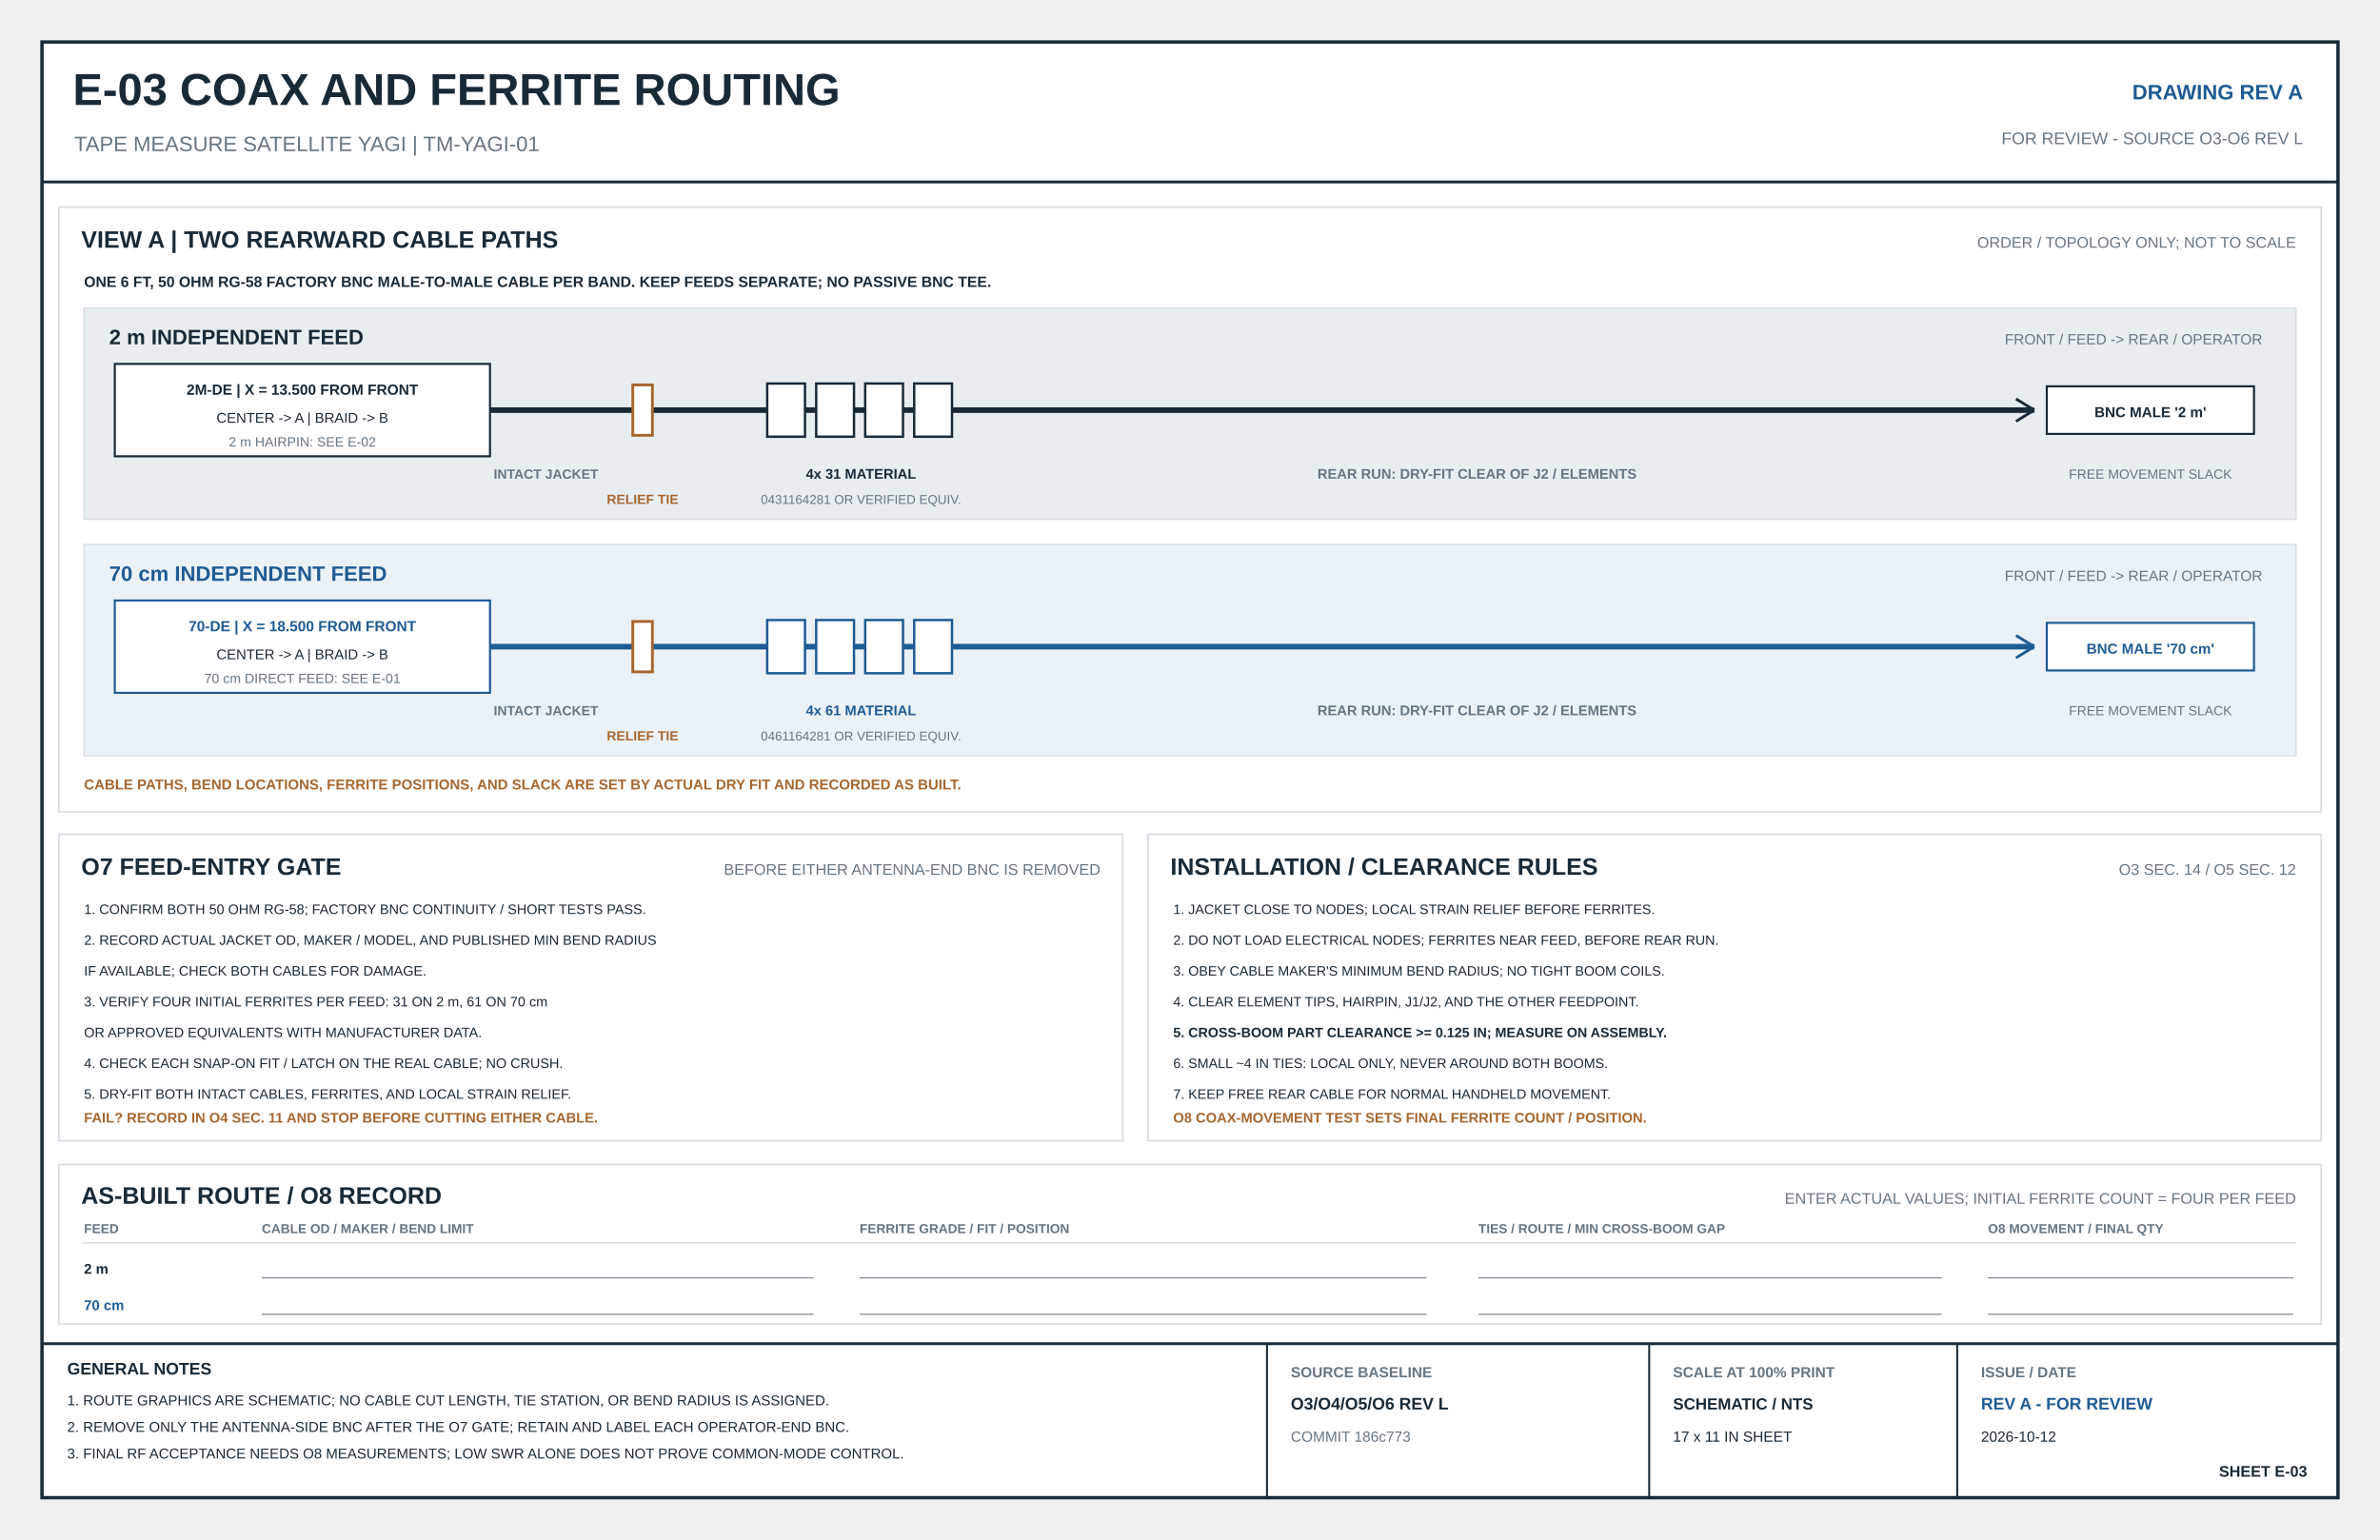
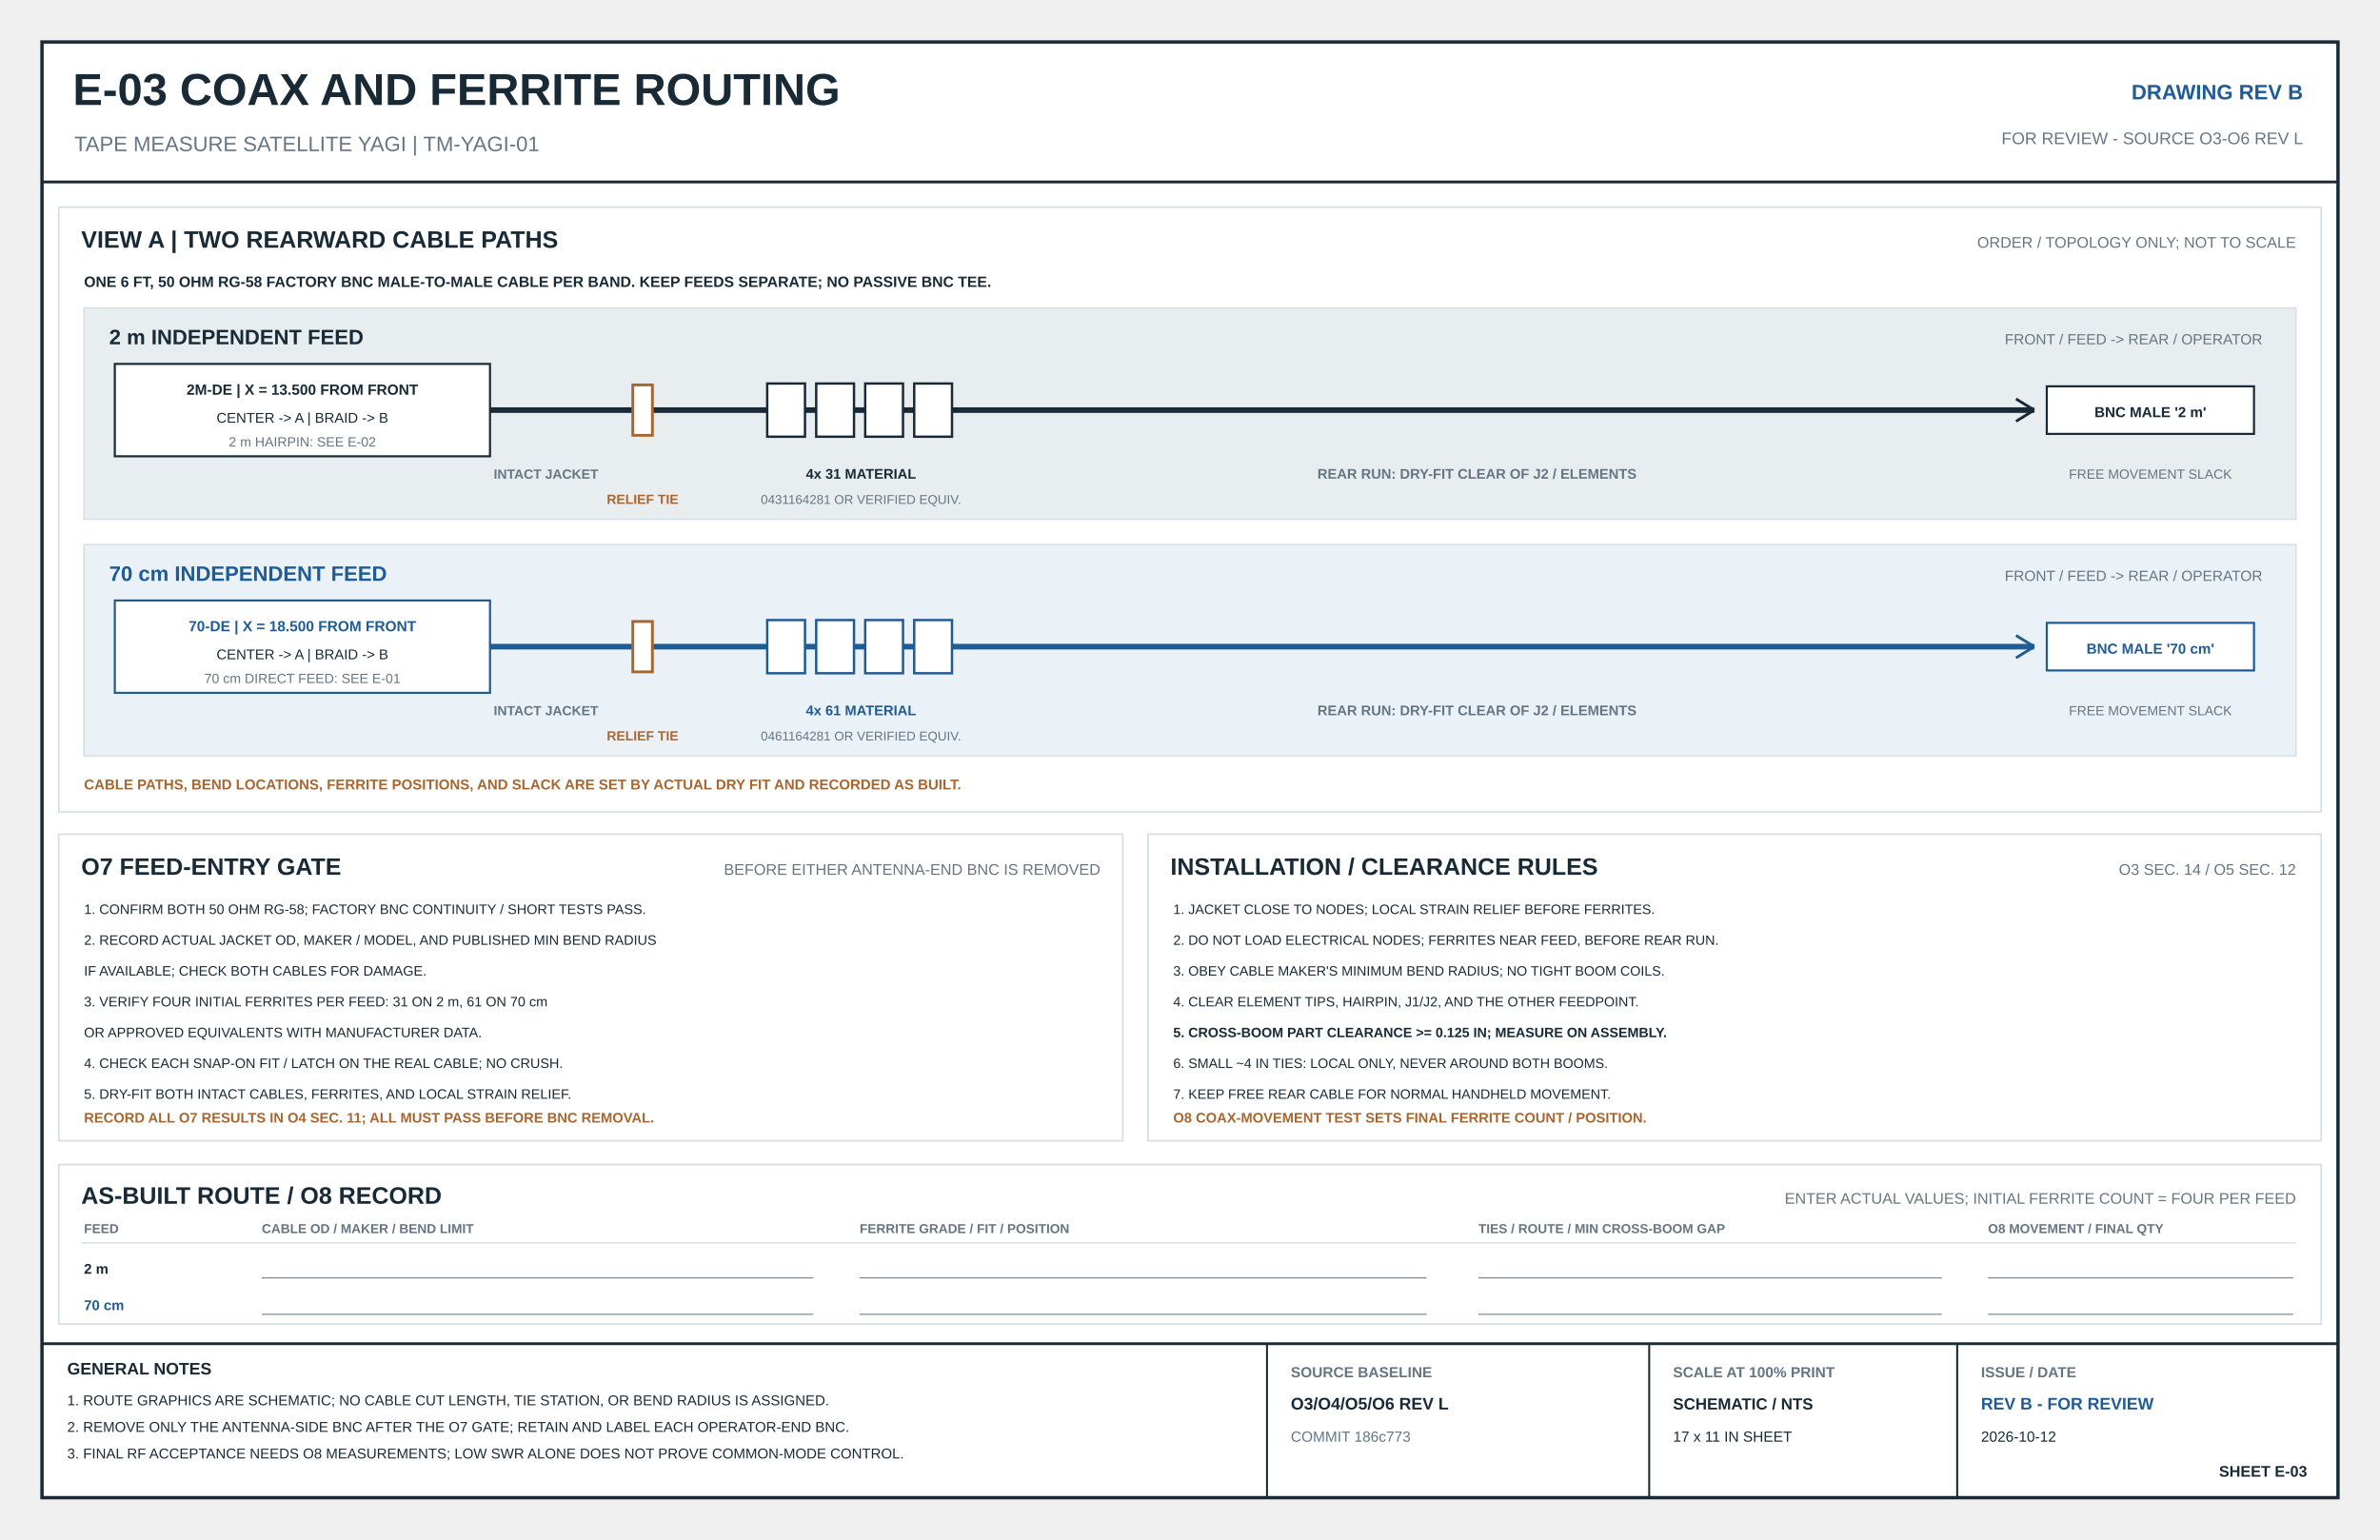
<svg xmlns="http://www.w3.org/2000/svg" width="17in" height="11in" viewBox="0 0 1700 1100">
  <rect x="30.000" y="30.000" width="1640.000" height="1040.000" stroke="#192A37" fill="#FFFFFF" stroke-width="2.4" />
  <line x1="30.000" y1="130.000" x2="1670.000" y2="130.000" stroke="#192A37" stroke-width="2" />
  <text x="52.000" y="75.000" font-family="Arial, Helvetica, sans-serif" font-size="32" font-weight="bold" text-anchor="start" fill="#192A37">E-03  COAX AND FERRITE ROUTING</text>
  <text x="53.000" y="108.000" font-family="Arial, Helvetica, sans-serif" font-size="15" font-weight="normal" text-anchor="start" fill="#657582">TAPE MEASURE SATELLITE YAGI  |  TM-YAGI-01</text>
-   <text x="1645.000" y="71.000" font-family="Arial, Helvetica, sans-serif" font-size="15" font-weight="bold" text-anchor="end" fill="#1F5B94">DRAWING REV A</text>
+   <text x="1645.000" y="71.000" font-family="Arial, Helvetica, sans-serif" font-size="15" font-weight="bold" text-anchor="end" fill="#1F5B94">DRAWING REV B</text>
  <text x="1645.000" y="103.000" font-family="Arial, Helvetica, sans-serif" font-size="12" font-weight="normal" text-anchor="end" fill="#657582">FOR REVIEW - SOURCE O3-O6 REV L</text>
  <rect x="42.000" y="148.000" width="1616.000" height="432.000" stroke="#D6DEE4" fill="none" stroke-width="1.2" />
  <text x="58.000" y="177.000" font-family="Arial, Helvetica, sans-serif" font-size="17" font-weight="bold" text-anchor="start" fill="#192A37">VIEW A  |  TWO REARWARD CABLE PATHS</text>
  <text x="1640.000" y="177.000" font-family="Arial, Helvetica, sans-serif" font-size="11" font-weight="normal" text-anchor="end" fill="#657582">ORDER / TOPOLOGY ONLY; NOT TO SCALE</text>
  <text x="60.000" y="205.000" font-family="Arial, Helvetica, sans-serif" font-size="10.7" font-weight="bold" text-anchor="start" fill="#192A37">ONE 6 FT, 50 OHM RG-58 FACTORY BNC MALE-TO-MALE CABLE PER BAND. KEEP FEEDS SEPARATE; NO PASSIVE BNC TEE.</text>
  <rect x="60.000" y="220.000" width="1580.000" height="151.000" stroke="#D6DEE4" fill="#E8EDF0" stroke-width="1" />
  <text x="78.000" y="246.000" font-family="Arial, Helvetica, sans-serif" font-size="15" font-weight="bold" text-anchor="start" fill="#192A37">2 m INDEPENDENT FEED</text>
  <text x="1616.000" y="246.000" font-family="Arial, Helvetica, sans-serif" font-size="10.5" font-weight="normal" text-anchor="end" fill="#657582">FRONT / FEED  -&gt;  REAR / OPERATOR</text>
  <rect x="82.000" y="260.000" width="268.000" height="66.000" stroke="#192A37" fill="#FFFFFF" stroke-width="1.5" />
  <text x="216.000" y="282.000" font-family="Arial, Helvetica, sans-serif" font-size="10.5" font-weight="bold" text-anchor="middle" fill="#192A37">2M-DE  |  X = 13.500 FROM FRONT</text>
  <text x="216.000" y="302.000" font-family="Arial, Helvetica, sans-serif" font-size="10.1" font-weight="normal" text-anchor="middle" fill="#192A37">CENTER -&gt; A  |  BRAID -&gt; B</text>
  <text x="216.000" y="319.000" font-family="Arial, Helvetica, sans-serif" font-size="9.6" font-weight="normal" text-anchor="middle" fill="#657582">2 m HAIRPIN: SEE E-02</text>
  <line x1="350.000" y1="293.000" x2="1453.000" y2="293.000" stroke="#192A37" stroke-width="4" />
  <rect x="452.000" y="275.000" width="14.000" height="36.000" stroke="#A7662F" fill="#FFFFFF" stroke-width="2" />
  <rect x="548.000" y="274.000" width="27.000" height="38.000" stroke="#192A37" fill="#FFFFFF" stroke-width="1.7" />
  <rect x="583.000" y="274.000" width="27.000" height="38.000" stroke="#192A37" fill="#FFFFFF" stroke-width="1.7" />
  <rect x="618.000" y="274.000" width="27.000" height="38.000" stroke="#192A37" fill="#FFFFFF" stroke-width="1.7" />
  <rect x="653.000" y="274.000" width="27.000" height="38.000" stroke="#192A37" fill="#FFFFFF" stroke-width="1.7" />
  <line x1="1440.000" y1="285.000" x2="1453.000" y2="293.000" stroke="#192A37" stroke-width="2" />
  <line x1="1440.000" y1="301.000" x2="1453.000" y2="293.000" stroke="#192A37" stroke-width="2" />
  <rect x="1462.000" y="276.000" width="148.000" height="34.000" stroke="#192A37" fill="#FFFFFF" stroke-width="1.5" />
  <text x="1536.000" y="298.000" font-family="Arial, Helvetica, sans-serif" font-size="10.3" font-weight="bold" text-anchor="middle" fill="#192A37">BNC MALE  '2 m'</text>
  <text x="390.000" y="342.000" font-family="Arial, Helvetica, sans-serif" font-size="9.5" font-weight="bold" text-anchor="middle" fill="#657582">INTACT JACKET</text>
  <text x="459.000" y="360.000" font-family="Arial, Helvetica, sans-serif" font-size="9.5" font-weight="bold" text-anchor="middle" fill="#A7662F">RELIEF TIE</text>
  <text x="615.000" y="342.000" font-family="Arial, Helvetica, sans-serif" font-size="10" font-weight="bold" text-anchor="middle" fill="#192A37">4x 31 MATERIAL</text>
  <text x="615.000" y="360.000" font-family="Arial, Helvetica, sans-serif" font-size="9.1" font-weight="normal" text-anchor="middle" fill="#657582">0431164281 OR VERIFIED EQUIV.</text>
  <text x="1055.000" y="342.000" font-family="Arial, Helvetica, sans-serif" font-size="10" font-weight="bold" text-anchor="middle" fill="#657582">REAR RUN: DRY-FIT CLEAR OF J2 / ELEMENTS</text>
  <text x="1536.000" y="342.000" font-family="Arial, Helvetica, sans-serif" font-size="9.5" font-weight="normal" text-anchor="middle" fill="#657582">FREE MOVEMENT SLACK</text>
  <rect x="60.000" y="389.000" width="1580.000" height="151.000" stroke="#D6DEE4" fill="#EAF1F7" stroke-width="1" />
  <text x="78.000" y="415.000" font-family="Arial, Helvetica, sans-serif" font-size="15" font-weight="bold" text-anchor="start" fill="#1F5B94">70 cm INDEPENDENT FEED</text>
  <text x="1616.000" y="415.000" font-family="Arial, Helvetica, sans-serif" font-size="10.5" font-weight="normal" text-anchor="end" fill="#657582">FRONT / FEED  -&gt;  REAR / OPERATOR</text>
  <rect x="82.000" y="429.000" width="268.000" height="66.000" stroke="#1F5B94" fill="#FFFFFF" stroke-width="1.5" />
  <text x="216.000" y="451.000" font-family="Arial, Helvetica, sans-serif" font-size="10.5" font-weight="bold" text-anchor="middle" fill="#1F5B94">70-DE  |  X = 18.500 FROM FRONT</text>
  <text x="216.000" y="471.000" font-family="Arial, Helvetica, sans-serif" font-size="10.1" font-weight="normal" text-anchor="middle" fill="#192A37">CENTER -&gt; A  |  BRAID -&gt; B</text>
  <text x="216.000" y="488.000" font-family="Arial, Helvetica, sans-serif" font-size="9.6" font-weight="normal" text-anchor="middle" fill="#657582">70 cm DIRECT FEED: SEE E-01</text>
  <line x1="350.000" y1="462.000" x2="1453.000" y2="462.000" stroke="#1F5B94" stroke-width="4" />
  <rect x="452.000" y="444.000" width="14.000" height="36.000" stroke="#A7662F" fill="#FFFFFF" stroke-width="2" />
  <rect x="548.000" y="443.000" width="27.000" height="38.000" stroke="#1F5B94" fill="#FFFFFF" stroke-width="1.7" />
  <rect x="583.000" y="443.000" width="27.000" height="38.000" stroke="#1F5B94" fill="#FFFFFF" stroke-width="1.7" />
  <rect x="618.000" y="443.000" width="27.000" height="38.000" stroke="#1F5B94" fill="#FFFFFF" stroke-width="1.7" />
  <rect x="653.000" y="443.000" width="27.000" height="38.000" stroke="#1F5B94" fill="#FFFFFF" stroke-width="1.7" />
  <line x1="1440.000" y1="454.000" x2="1453.000" y2="462.000" stroke="#1F5B94" stroke-width="2" />
  <line x1="1440.000" y1="470.000" x2="1453.000" y2="462.000" stroke="#1F5B94" stroke-width="2" />
  <rect x="1462.000" y="445.000" width="148.000" height="34.000" stroke="#1F5B94" fill="#FFFFFF" stroke-width="1.5" />
  <text x="1536.000" y="467.000" font-family="Arial, Helvetica, sans-serif" font-size="10.3" font-weight="bold" text-anchor="middle" fill="#1F5B94">BNC MALE  '70 cm'</text>
  <text x="390.000" y="511.000" font-family="Arial, Helvetica, sans-serif" font-size="9.5" font-weight="bold" text-anchor="middle" fill="#657582">INTACT JACKET</text>
  <text x="459.000" y="529.000" font-family="Arial, Helvetica, sans-serif" font-size="9.5" font-weight="bold" text-anchor="middle" fill="#A7662F">RELIEF TIE</text>
  <text x="615.000" y="511.000" font-family="Arial, Helvetica, sans-serif" font-size="10" font-weight="bold" text-anchor="middle" fill="#1F5B94">4x 61 MATERIAL</text>
  <text x="615.000" y="529.000" font-family="Arial, Helvetica, sans-serif" font-size="9.1" font-weight="normal" text-anchor="middle" fill="#657582">0461164281 OR VERIFIED EQUIV.</text>
  <text x="1055.000" y="511.000" font-family="Arial, Helvetica, sans-serif" font-size="10" font-weight="bold" text-anchor="middle" fill="#657582">REAR RUN: DRY-FIT CLEAR OF J2 / ELEMENTS</text>
  <text x="1536.000" y="511.000" font-family="Arial, Helvetica, sans-serif" font-size="9.5" font-weight="normal" text-anchor="middle" fill="#657582">FREE MOVEMENT SLACK</text>
  <text x="60.000" y="564.000" font-family="Arial, Helvetica, sans-serif" font-size="10.2" font-weight="bold" text-anchor="start" fill="#A7662F">CABLE PATHS, BEND LOCATIONS, FERRITE POSITIONS, AND SLACK ARE SET BY ACTUAL DRY FIT AND RECORDED AS BUILT.</text>
  <rect x="42.000" y="596.000" width="760.000" height="219.000" stroke="#D6DEE4" fill="none" stroke-width="1.2" />
  <text x="58.000" y="625.000" font-family="Arial, Helvetica, sans-serif" font-size="17" font-weight="bold" text-anchor="start" fill="#192A37">O7 FEED-ENTRY GATE</text>
  <text x="786.000" y="625.000" font-family="Arial, Helvetica, sans-serif" font-size="11" font-weight="normal" text-anchor="end" fill="#657582">BEFORE EITHER ANTENNA-END BNC IS REMOVED</text>
  <text x="60.000" y="653.000" font-family="Arial, Helvetica, sans-serif" font-size="9.8" font-weight="normal" text-anchor="start" fill="#192A37">1. CONFIRM BOTH 50 OHM RG-58; FACTORY BNC CONTINUITY / SHORT TESTS PASS.</text>
  <text x="60.000" y="675.000" font-family="Arial, Helvetica, sans-serif" font-size="9.8" font-weight="normal" text-anchor="start" fill="#192A37">2. RECORD ACTUAL JACKET OD, MAKER / MODEL, AND PUBLISHED MIN BEND RADIUS</text>
  <text x="60.000" y="697.000" font-family="Arial, Helvetica, sans-serif" font-size="9.8" font-weight="normal" text-anchor="start" fill="#192A37">   IF AVAILABLE; CHECK BOTH CABLES FOR DAMAGE.</text>
  <text x="60.000" y="719.000" font-family="Arial, Helvetica, sans-serif" font-size="9.8" font-weight="normal" text-anchor="start" fill="#192A37">3. VERIFY FOUR INITIAL FERRITES PER FEED: 31 ON 2 m, 61 ON 70 cm</text>
  <text x="60.000" y="741.000" font-family="Arial, Helvetica, sans-serif" font-size="9.8" font-weight="normal" text-anchor="start" fill="#192A37">   OR APPROVED EQUIVALENTS WITH MANUFACTURER DATA.</text>
  <text x="60.000" y="763.000" font-family="Arial, Helvetica, sans-serif" font-size="9.8" font-weight="normal" text-anchor="start" fill="#192A37">4. CHECK EACH SNAP-ON FIT / LATCH ON THE REAL CABLE; NO CRUSH.</text>
  <text x="60.000" y="785.000" font-family="Arial, Helvetica, sans-serif" font-size="9.8" font-weight="normal" text-anchor="start" fill="#192A37">5. DRY-FIT BOTH INTACT CABLES, FERRITES, AND LOCAL STRAIN RELIEF.</text>
-   <text x="60.000" y="802.000" font-family="Arial, Helvetica, sans-serif" font-size="10" font-weight="bold" text-anchor="start" fill="#A7662F">FAIL? RECORD IN O4 SEC. 11 AND STOP BEFORE CUTTING EITHER CABLE.</text>
+   <text x="60.000" y="802.000" font-family="Arial, Helvetica, sans-serif" font-size="10" font-weight="bold" text-anchor="start" fill="#A7662F">RECORD ALL O7 RESULTS IN O4 SEC. 11; ALL MUST PASS BEFORE BNC REMOVAL.</text>
  <rect x="820.000" y="596.000" width="838.000" height="219.000" stroke="#D6DEE4" fill="none" stroke-width="1.2" />
  <text x="836.000" y="625.000" font-family="Arial, Helvetica, sans-serif" font-size="17" font-weight="bold" text-anchor="start" fill="#192A37">INSTALLATION / CLEARANCE RULES</text>
  <text x="1640.000" y="625.000" font-family="Arial, Helvetica, sans-serif" font-size="11" font-weight="normal" text-anchor="end" fill="#657582">O3 SEC. 14 / O5 SEC. 12</text>
  <text x="838.000" y="653.000" font-family="Arial, Helvetica, sans-serif" font-size="9.7" font-weight="normal" text-anchor="start" fill="#192A37">1. JACKET CLOSE TO NODES; LOCAL STRAIN RELIEF BEFORE FERRITES.</text>
  <text x="838.000" y="675.000" font-family="Arial, Helvetica, sans-serif" font-size="9.7" font-weight="normal" text-anchor="start" fill="#192A37">2. DO NOT LOAD ELECTRICAL NODES; FERRITES NEAR FEED, BEFORE REAR RUN.</text>
  <text x="838.000" y="697.000" font-family="Arial, Helvetica, sans-serif" font-size="9.7" font-weight="normal" text-anchor="start" fill="#192A37">3. OBEY CABLE MAKER'S MINIMUM BEND RADIUS; NO TIGHT BOOM COILS.</text>
  <text x="838.000" y="719.000" font-family="Arial, Helvetica, sans-serif" font-size="9.7" font-weight="normal" text-anchor="start" fill="#192A37">4. CLEAR ELEMENT TIPS, HAIRPIN, J1/J2, AND THE OTHER FEEDPOINT.</text>
  <text x="838.000" y="741.000" font-family="Arial, Helvetica, sans-serif" font-size="9.7" font-weight="bold" text-anchor="start" fill="#192A37">5. CROSS-BOOM PART CLEARANCE &gt;= 0.125 IN; MEASURE ON ASSEMBLY.</text>
  <text x="838.000" y="763.000" font-family="Arial, Helvetica, sans-serif" font-size="9.7" font-weight="normal" text-anchor="start" fill="#192A37">6. SMALL ~4 IN TIES: LOCAL ONLY, NEVER AROUND BOTH BOOMS.</text>
  <text x="838.000" y="785.000" font-family="Arial, Helvetica, sans-serif" font-size="9.7" font-weight="normal" text-anchor="start" fill="#192A37">7. KEEP FREE REAR CABLE FOR NORMAL HANDHELD MOVEMENT.</text>
  <text x="838.000" y="802.000" font-family="Arial, Helvetica, sans-serif" font-size="10" font-weight="bold" text-anchor="start" fill="#A7662F">O8 COAX-MOVEMENT TEST SETS FINAL FERRITE COUNT / POSITION.</text>
  <rect x="42.000" y="832.000" width="1616.000" height="114.000" stroke="#D6DEE4" fill="none" stroke-width="1.2" />
  <text x="58.000" y="860.000" font-family="Arial, Helvetica, sans-serif" font-size="17" font-weight="bold" text-anchor="start" fill="#192A37">AS-BUILT ROUTE / O8 RECORD</text>
  <text x="1640.000" y="860.000" font-family="Arial, Helvetica, sans-serif" font-size="11" font-weight="normal" text-anchor="end" fill="#657582">ENTER ACTUAL VALUES; INITIAL FERRITE COUNT = FOUR PER FEED</text>
  <text x="60.000" y="881.000" font-family="Arial, Helvetica, sans-serif" font-size="9.3" font-weight="bold" text-anchor="start" fill="#657582">FEED</text>
  <text x="187.000" y="881.000" font-family="Arial, Helvetica, sans-serif" font-size="9.3" font-weight="bold" text-anchor="start" fill="#657582">CABLE OD / MAKER / BEND LIMIT</text>
  <text x="614.000" y="881.000" font-family="Arial, Helvetica, sans-serif" font-size="9.3" font-weight="bold" text-anchor="start" fill="#657582">FERRITE GRADE / FIT / POSITION</text>
  <text x="1056.000" y="881.000" font-family="Arial, Helvetica, sans-serif" font-size="9.3" font-weight="bold" text-anchor="start" fill="#657582">TIES / ROUTE / MIN CROSS-BOOM GAP</text>
  <text x="1420.000" y="881.000" font-family="Arial, Helvetica, sans-serif" font-size="9.3" font-weight="bold" text-anchor="start" fill="#657582">O8 MOVEMENT / FINAL QTY</text>
  <line x1="58.000" y1="888.000" x2="1640.000" y2="888.000" stroke="#D6DEE4" stroke-width="1" />
  <text x="60.000" y="910.000" font-family="Arial, Helvetica, sans-serif" font-size="10.1" font-weight="bold" text-anchor="start" fill="#192A37">2 m</text>
  <line x1="187.000" y1="913.000" x2="581.000" y2="913.000" stroke="#657582" stroke-width="0.7" />
  <line x1="614.000" y1="913.000" x2="1019.000" y2="913.000" stroke="#657582" stroke-width="0.7" />
  <line x1="1056.000" y1="913.000" x2="1387.000" y2="913.000" stroke="#657582" stroke-width="0.7" />
  <line x1="1420.000" y1="913.000" x2="1638.000" y2="913.000" stroke="#657582" stroke-width="0.7" />
  <text x="60.000" y="936.000" font-family="Arial, Helvetica, sans-serif" font-size="10.1" font-weight="bold" text-anchor="start" fill="#1F5B94">70 cm</text>
  <line x1="187.000" y1="939.000" x2="581.000" y2="939.000" stroke="#657582" stroke-width="0.7" />
  <line x1="614.000" y1="939.000" x2="1019.000" y2="939.000" stroke="#657582" stroke-width="0.7" />
  <line x1="1056.000" y1="939.000" x2="1387.000" y2="939.000" stroke="#657582" stroke-width="0.7" />
  <line x1="1420.000" y1="939.000" x2="1638.000" y2="939.000" stroke="#657582" stroke-width="0.7" />
  <line x1="30.000" y1="960.000" x2="1670.000" y2="960.000" stroke="#192A37" stroke-width="2" />
  <text x="48.000" y="982.000" font-family="Arial, Helvetica, sans-serif" font-size="12" font-weight="bold" text-anchor="start" fill="#192A37">GENERAL NOTES</text>
  <text x="48.000" y="1004.000" font-family="Arial, Helvetica, sans-serif" font-size="10.2" font-weight="normal" text-anchor="start" fill="#192A37">1. ROUTE GRAPHICS ARE SCHEMATIC; NO CABLE CUT LENGTH, TIE STATION, OR BEND RADIUS IS ASSIGNED.</text>
  <text x="48.000" y="1023.000" font-family="Arial, Helvetica, sans-serif" font-size="10.2" font-weight="normal" text-anchor="start" fill="#192A37">2. REMOVE ONLY THE ANTENNA-SIDE BNC AFTER THE O7 GATE; RETAIN AND LABEL EACH OPERATOR-END BNC.</text>
  <text x="48.000" y="1042.000" font-family="Arial, Helvetica, sans-serif" font-size="10.2" font-weight="normal" text-anchor="start" fill="#192A37">3. FINAL RF ACCEPTANCE NEEDS O8 MEASUREMENTS; LOW SWR ALONE DOES NOT PROVE COMMON-MODE CONTROL.</text>
  <line x1="905.000" y1="960.000" x2="905.000" y2="1070.000" stroke="#192A37" stroke-width="1.4" />
  <line x1="1178.000" y1="960.000" x2="1178.000" y2="1070.000" stroke="#192A37" stroke-width="1.4" />
  <line x1="1398.000" y1="960.000" x2="1398.000" y2="1070.000" stroke="#192A37" stroke-width="1.4" />
  <text x="922.000" y="984.000" font-family="Arial, Helvetica, sans-serif" font-size="10.5" font-weight="bold" text-anchor="start" fill="#657582">SOURCE BASELINE</text>
  <text x="922.000" y="1007.000" font-family="Arial, Helvetica, sans-serif" font-size="12" font-weight="bold" text-anchor="start" fill="#192A37">O3/O4/O5/O6 REV L</text>
  <text x="922.000" y="1030.000" font-family="Arial, Helvetica, sans-serif" font-size="10.5" font-weight="normal" text-anchor="start" fill="#657582">COMMIT 186c773</text>
  <text x="1195.000" y="984.000" font-family="Arial, Helvetica, sans-serif" font-size="10.5" font-weight="bold" text-anchor="start" fill="#657582">SCALE AT 100% PRINT</text>
  <text x="1195.000" y="1007.000" font-family="Arial, Helvetica, sans-serif" font-size="11.5" font-weight="bold" text-anchor="start" fill="#192A37">SCHEMATIC / NTS</text>
  <text x="1195.000" y="1030.000" font-family="Arial, Helvetica, sans-serif" font-size="10.5" font-weight="normal" text-anchor="start" fill="#192A37">17 x 11 IN SHEET</text>
  <text x="1415.000" y="984.000" font-family="Arial, Helvetica, sans-serif" font-size="10.5" font-weight="bold" text-anchor="start" fill="#657582">ISSUE / DATE</text>
-   <text x="1415.000" y="1007.000" font-family="Arial, Helvetica, sans-serif" font-size="12" font-weight="bold" text-anchor="start" fill="#1F5B94">REV A - FOR REVIEW</text>
+   <text x="1415.000" y="1007.000" font-family="Arial, Helvetica, sans-serif" font-size="12" font-weight="bold" text-anchor="start" fill="#1F5B94">REV B - FOR REVIEW</text>
  <text x="1415.000" y="1030.000" font-family="Arial, Helvetica, sans-serif" font-size="10.5" font-weight="normal" text-anchor="start" fill="#192A37">2026-10-12</text>
  <text x="1648.000" y="1055.000" font-family="Arial, Helvetica, sans-serif" font-size="11" font-weight="bold" text-anchor="end" fill="#192A37">SHEET E-03</text>
</svg>
